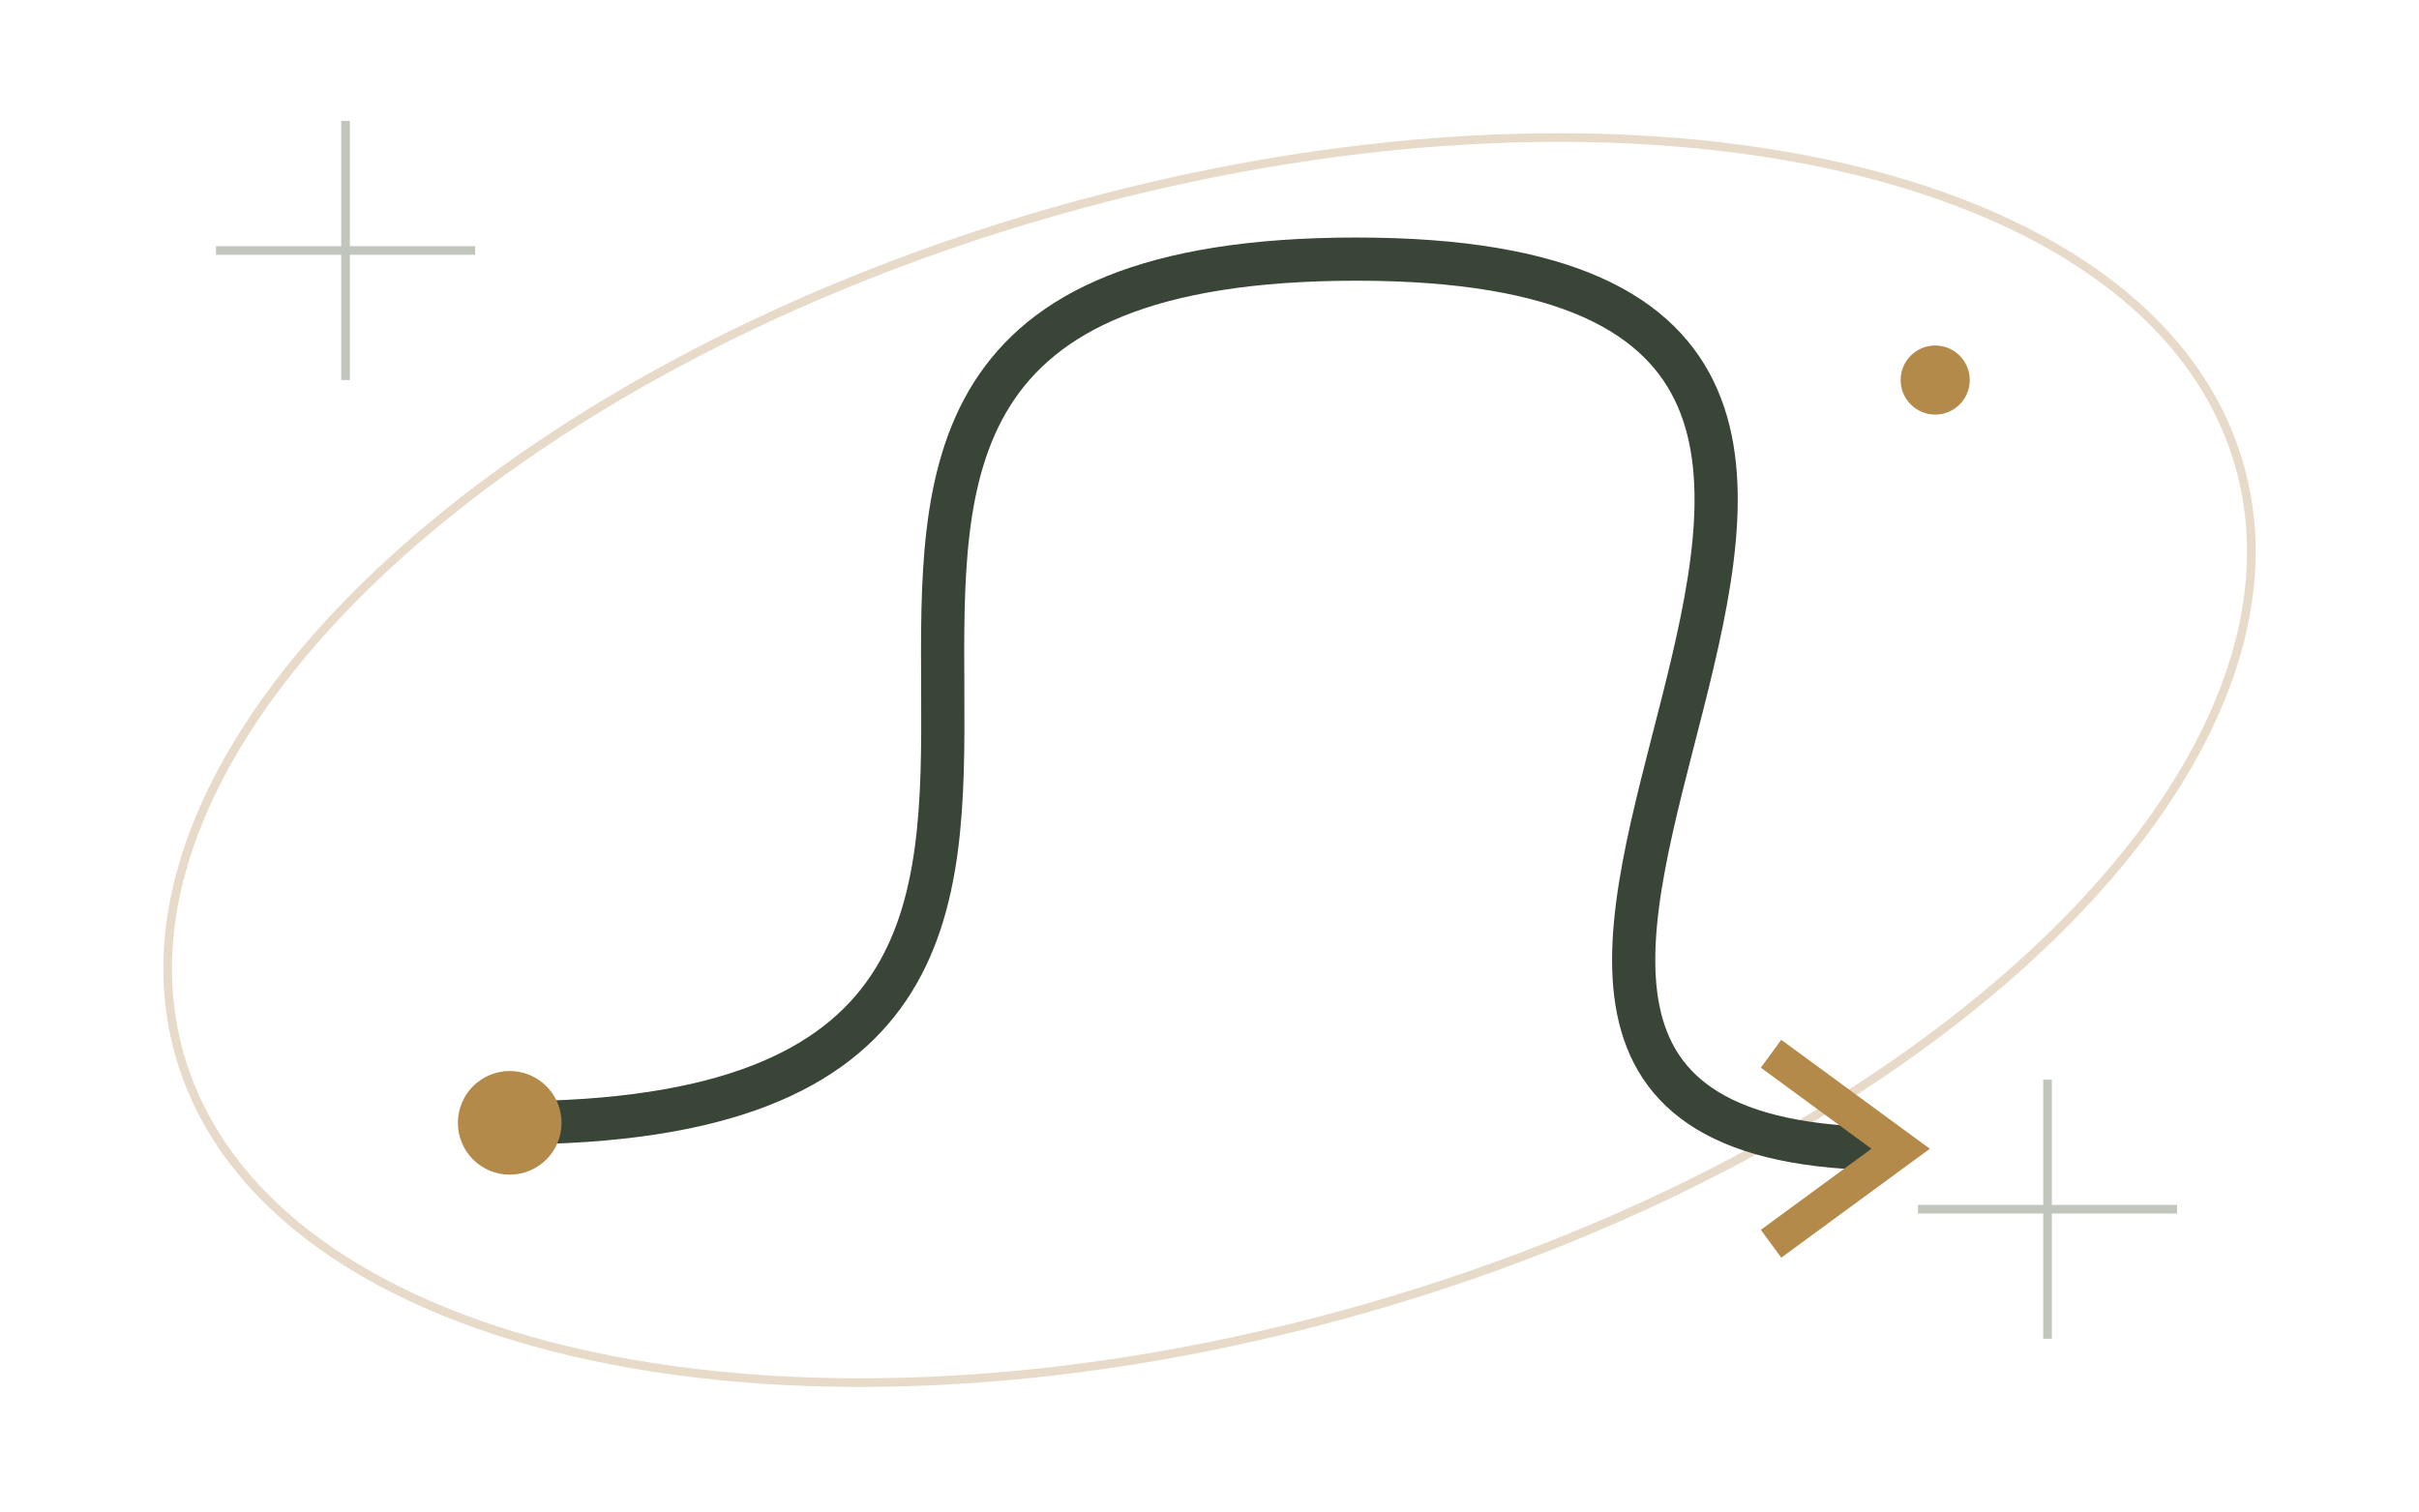
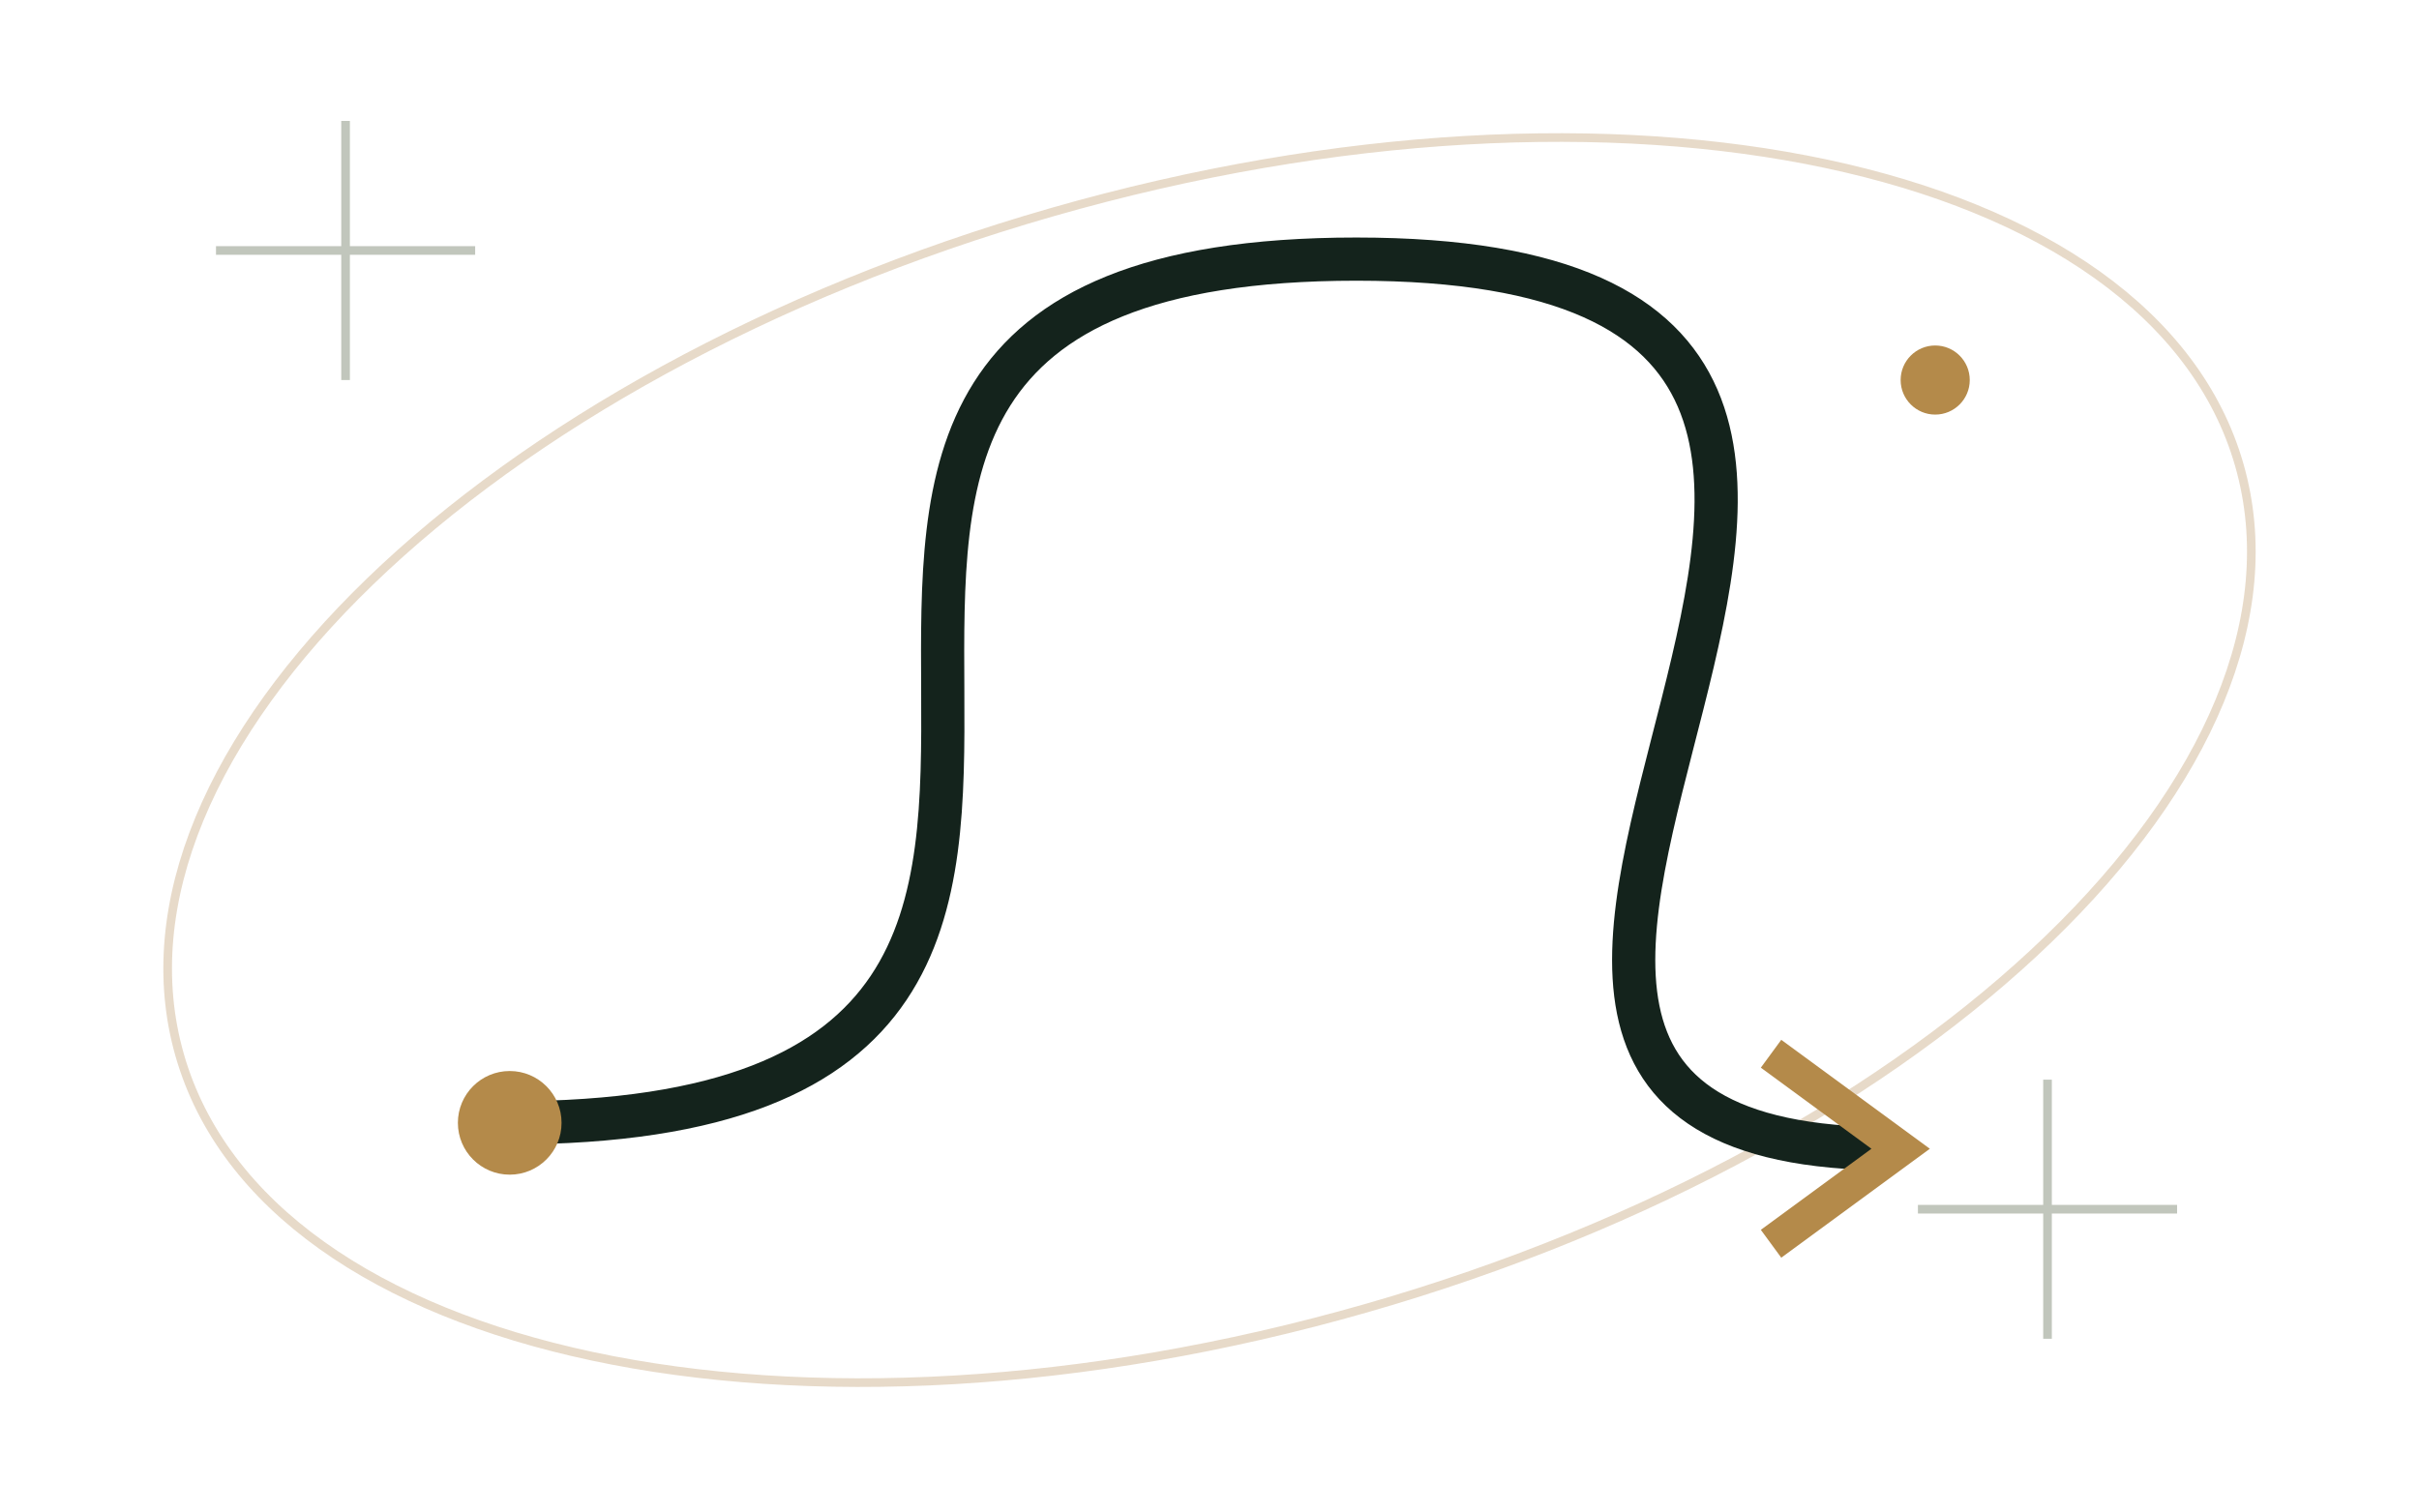
<svg xmlns="http://www.w3.org/2000/svg" viewBox="0 0 280 175" fill="none">
  <ellipse cx="140" cy="88" rx="124" ry="66" transform="rotate(-16 140 88)" stroke="#ad834a" stroke-opacity=".3" />
  <path d="M25 29H55M40 14v30M222 140h30m-15-15v30" stroke="#657158" stroke-opacity=".4" />
-   <path d="M59 130c100 0 1-100 98-100s-17 103 62 103" stroke="#394536" stroke-width="5" fill="none" />
+   <path d="M59 130c100 0 1-100 98-100s-17 103 62 103" stroke="#14231c" stroke-width="5" fill="none" />
  <path d="m205 122 15 11-15 11" stroke="#b48a4a" stroke-width="4" />
  <circle cx="59" cy="130" r="6" fill="#b48a4a" />
  <circle cx="224" cy="44" r="4" fill="#b48a4a" />
</svg>
